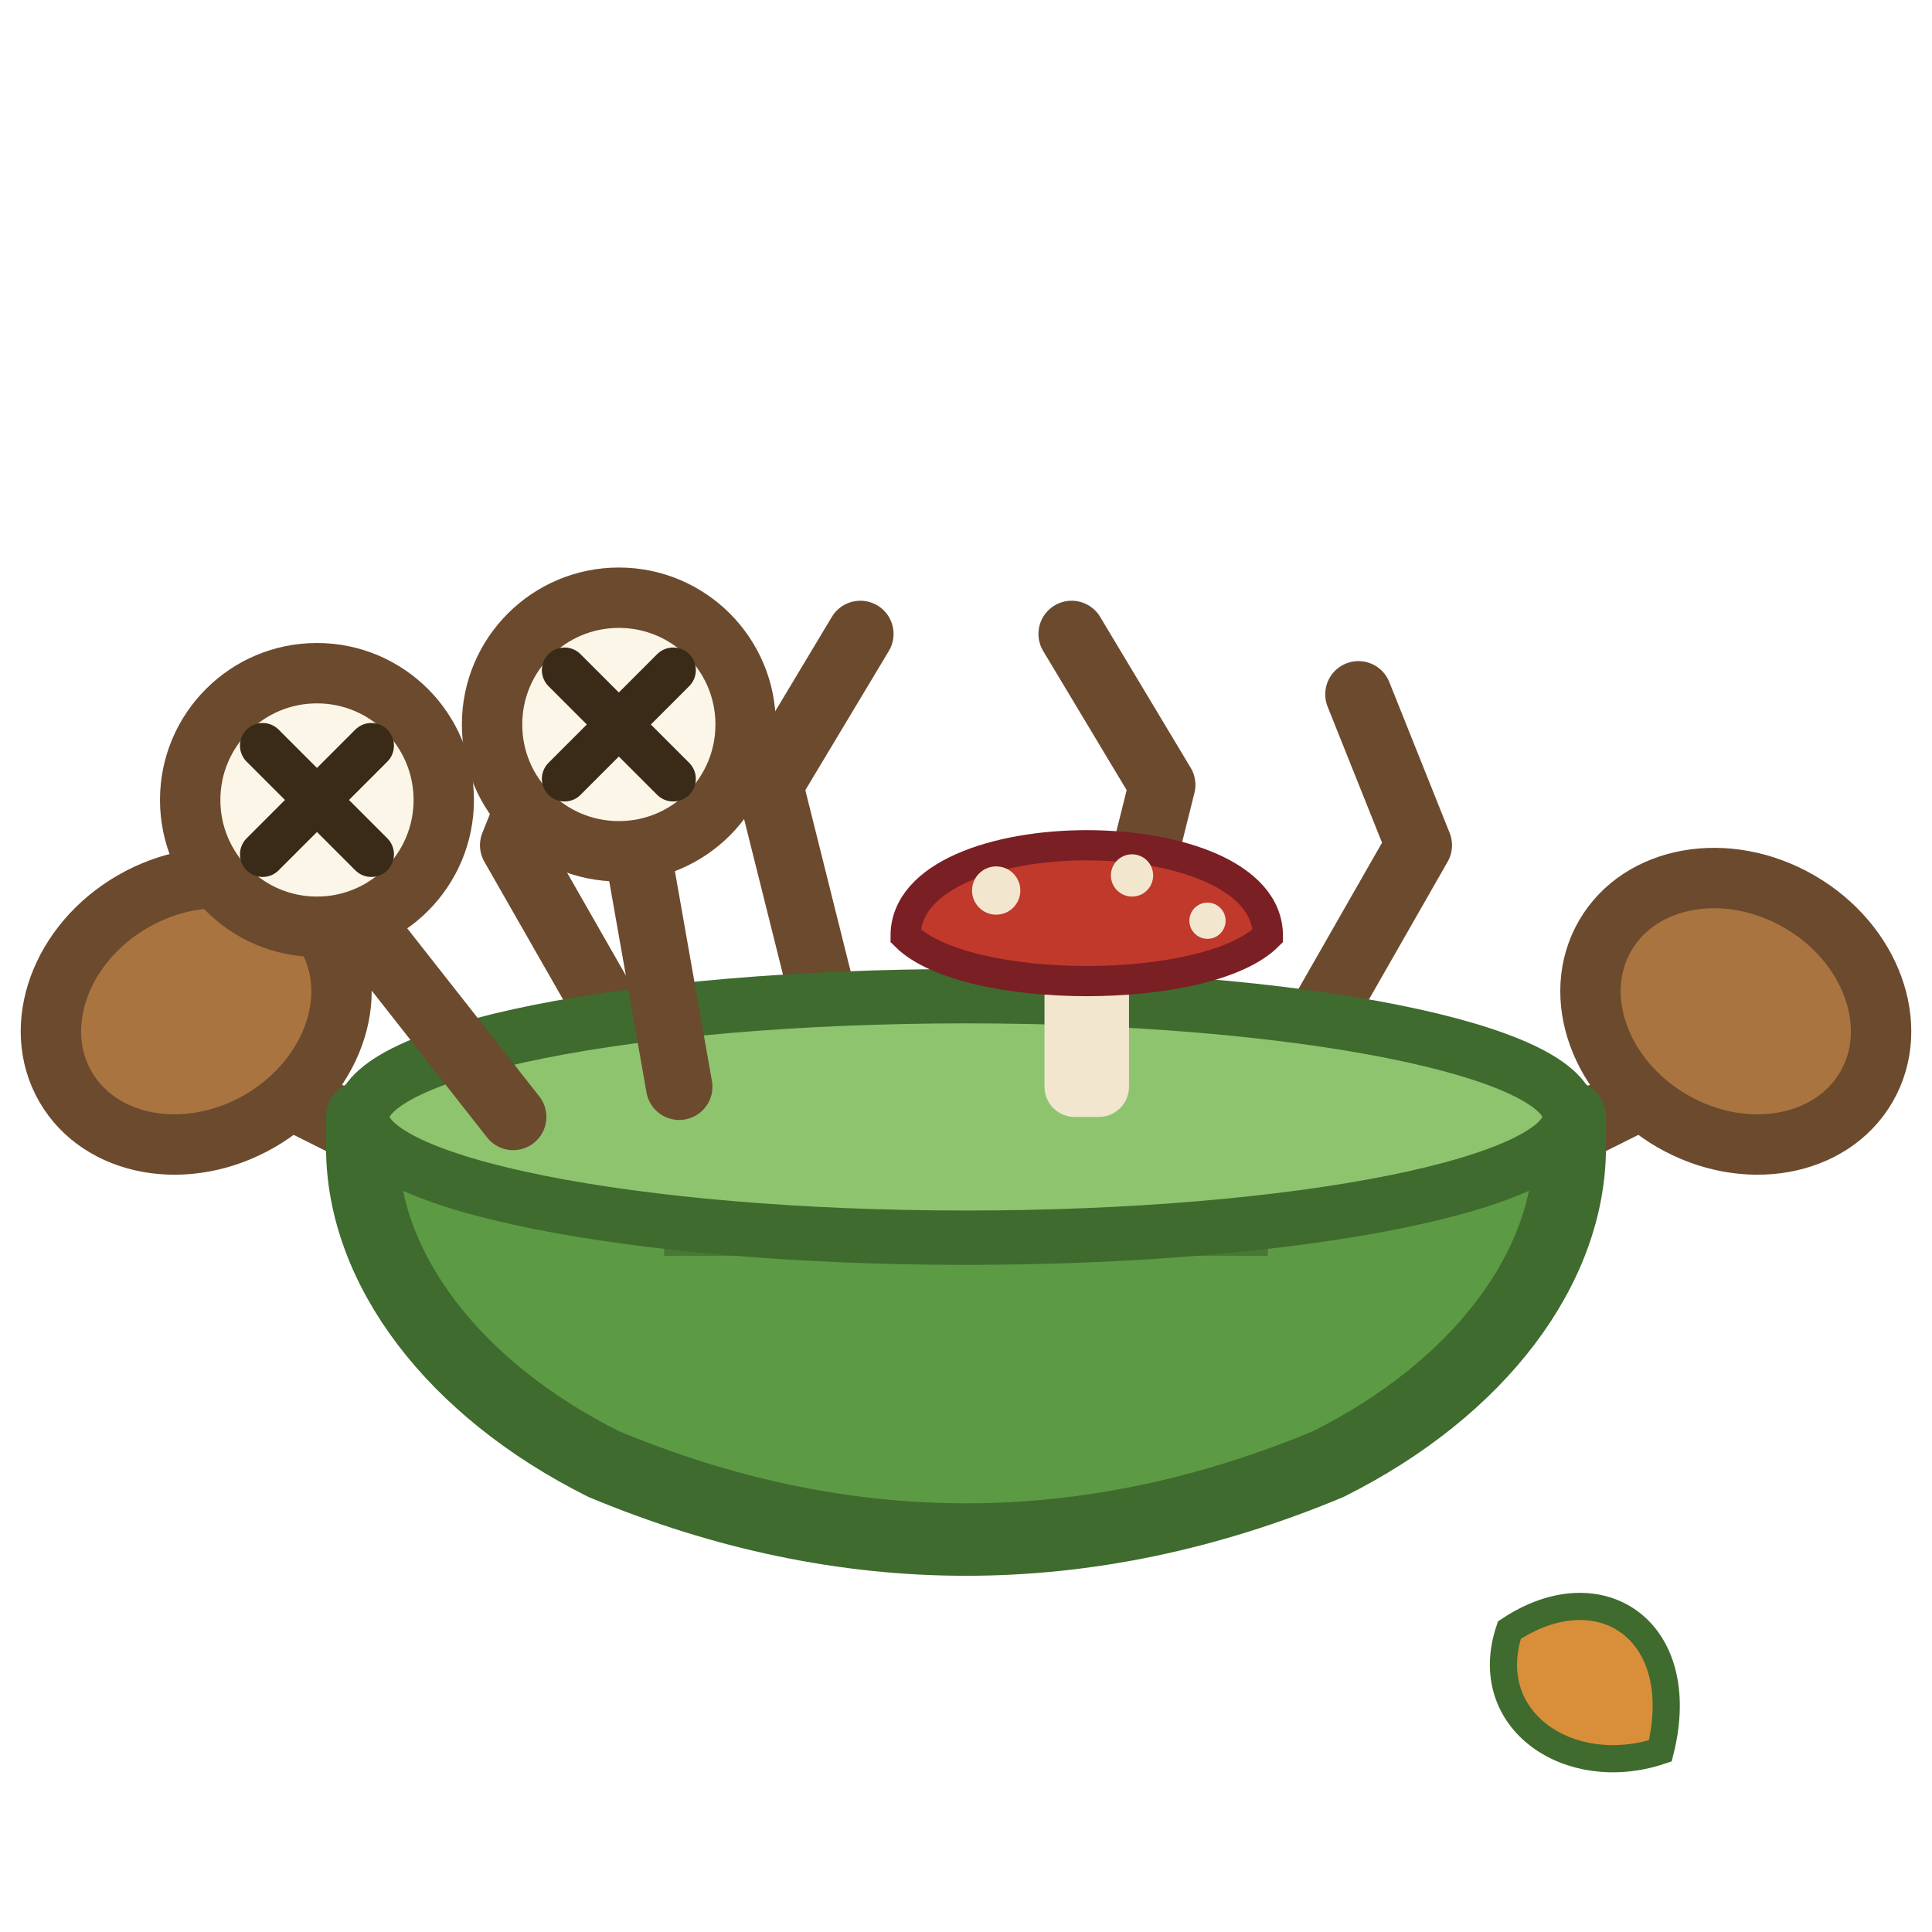
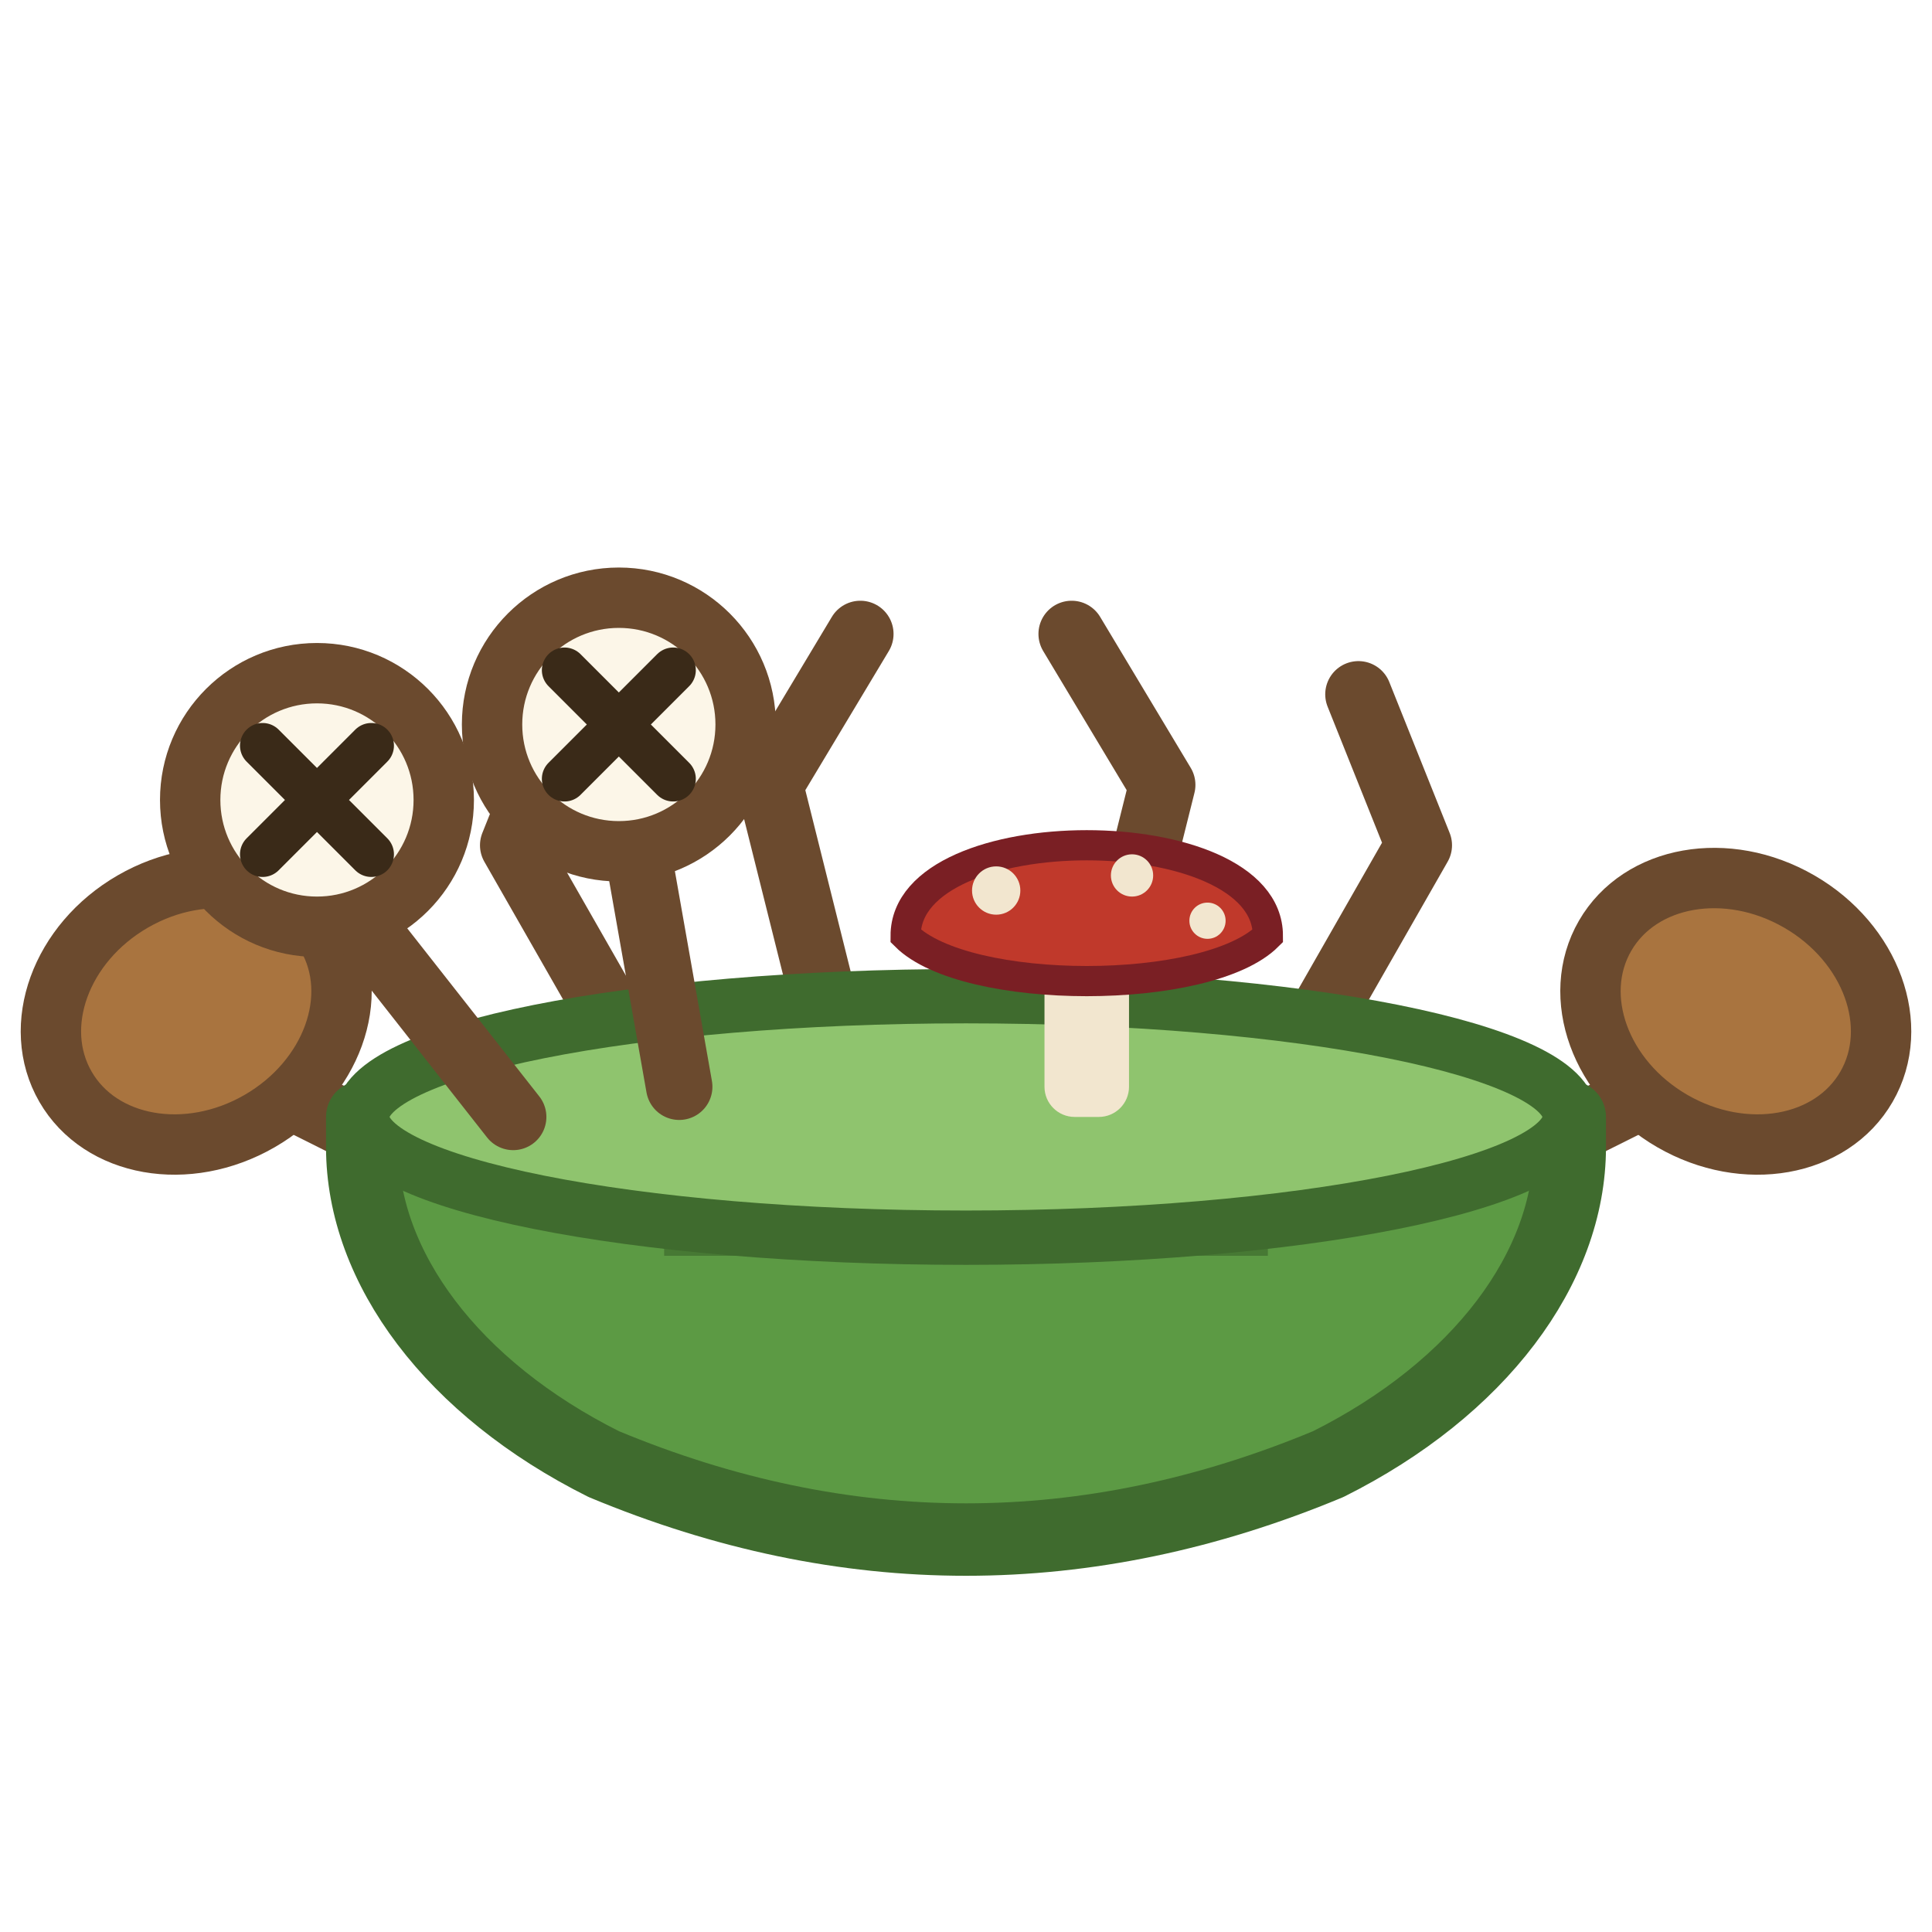
<svg xmlns="http://www.w3.org/2000/svg" viewBox="0 0 64 64">
  <g fill="none" stroke="#6b4a2e" stroke-width="2.2" stroke-linecap="round" stroke-linejoin="round">
    <path d="M21 35 L17 28 L19 23" />
    <path d="M27.5 34 L25.5 26 L28.5 21" />
    <path d="M36.5 34 L38.5 26 L35.5 21" />
    <path d="M43 35 L47 28 L45 23" />
    <path d="M15 39 L9 36" />
    <path d="M49 39 L55 36" />
  </g>
  <g transform="rotate(-30 6.5 33.5)">
    <ellipse cx="6.5" cy="33.5" rx="5" ry="4.2" fill="#a9743f" stroke="#6b4a2e" stroke-width="2" />
  </g>
  <g transform="rotate(30 57.5 33.5)">
    <ellipse cx="57.5" cy="33.5" rx="5" ry="4.2" fill="#a9743f" stroke="#6b4a2e" stroke-width="2" />
  </g>
  <path d="M12 38 C12 42 15 46 20 48.5 Q26 51 32 51 Q38 51 44 48.5 C49 46 52 42 52 38 L52 37 L12 37 Z" fill="#5c9a44" stroke="#3f6b2e" stroke-width="2.4" stroke-linejoin="round" />
  <ellipse cx="32" cy="37" rx="20" ry="4" fill="#8fc46e" stroke="#3f6b2e" stroke-width="1.8" />
  <path d="M22 41 L42 41" stroke="#3f6b2e" stroke-width="1.2" opacity="0.7" />
  <g transform="translate(36 33)">
    <rect x="-1.4" y="-2" width="2.8" height="6" rx="1" fill="#f2e6cf" />
    <path d="M-6 -2 C-6 -6 6 -6 6 -2 C4 0 -4 0 -6 -2 Z" fill="#c0392b" stroke="#7a1f24" stroke-width="1" />
    <g fill="#f2e6cf">
      <circle cx="-3" cy="-3.5" r="0.8" />
      <circle cx="1.5" cy="-4" r="0.7" />
      <circle cx="4" cy="-2.5" r="0.6" />
    </g>
  </g>
  <g fill="none" stroke="#6b4a2e" stroke-width="2.2" stroke-linecap="round">
    <path d="M17 37 L11.5 30" />
    <path d="M22.5 36 L21 27.5" />
  </g>
  <circle cx="10.5" cy="26.5" r="4.2" fill="#fcf6e8" stroke="#6b4a2e" stroke-width="2" />
  <path d="M8.7 24.7 L12.3 28.3 M12.3 24.7 L8.7 28.3" stroke="#3a2a18" stroke-width="1.5" stroke-linecap="round" />
  <circle cx="20.5" cy="24" r="4.2" fill="#fcf6e8" stroke="#6b4a2e" stroke-width="2" />
  <path d="M18.7 22.2 L22.3 25.8 M22.3 22.2 L18.7 25.8" stroke="#3a2a18" stroke-width="1.5" stroke-linecap="round" />
-   <path d="M50 54 C53 52 56 54 55 58 C52 59 49 57 50 54 Z" fill="#d98f3a" stroke="#3f6b2e" stroke-width="0.9" />
</svg>
